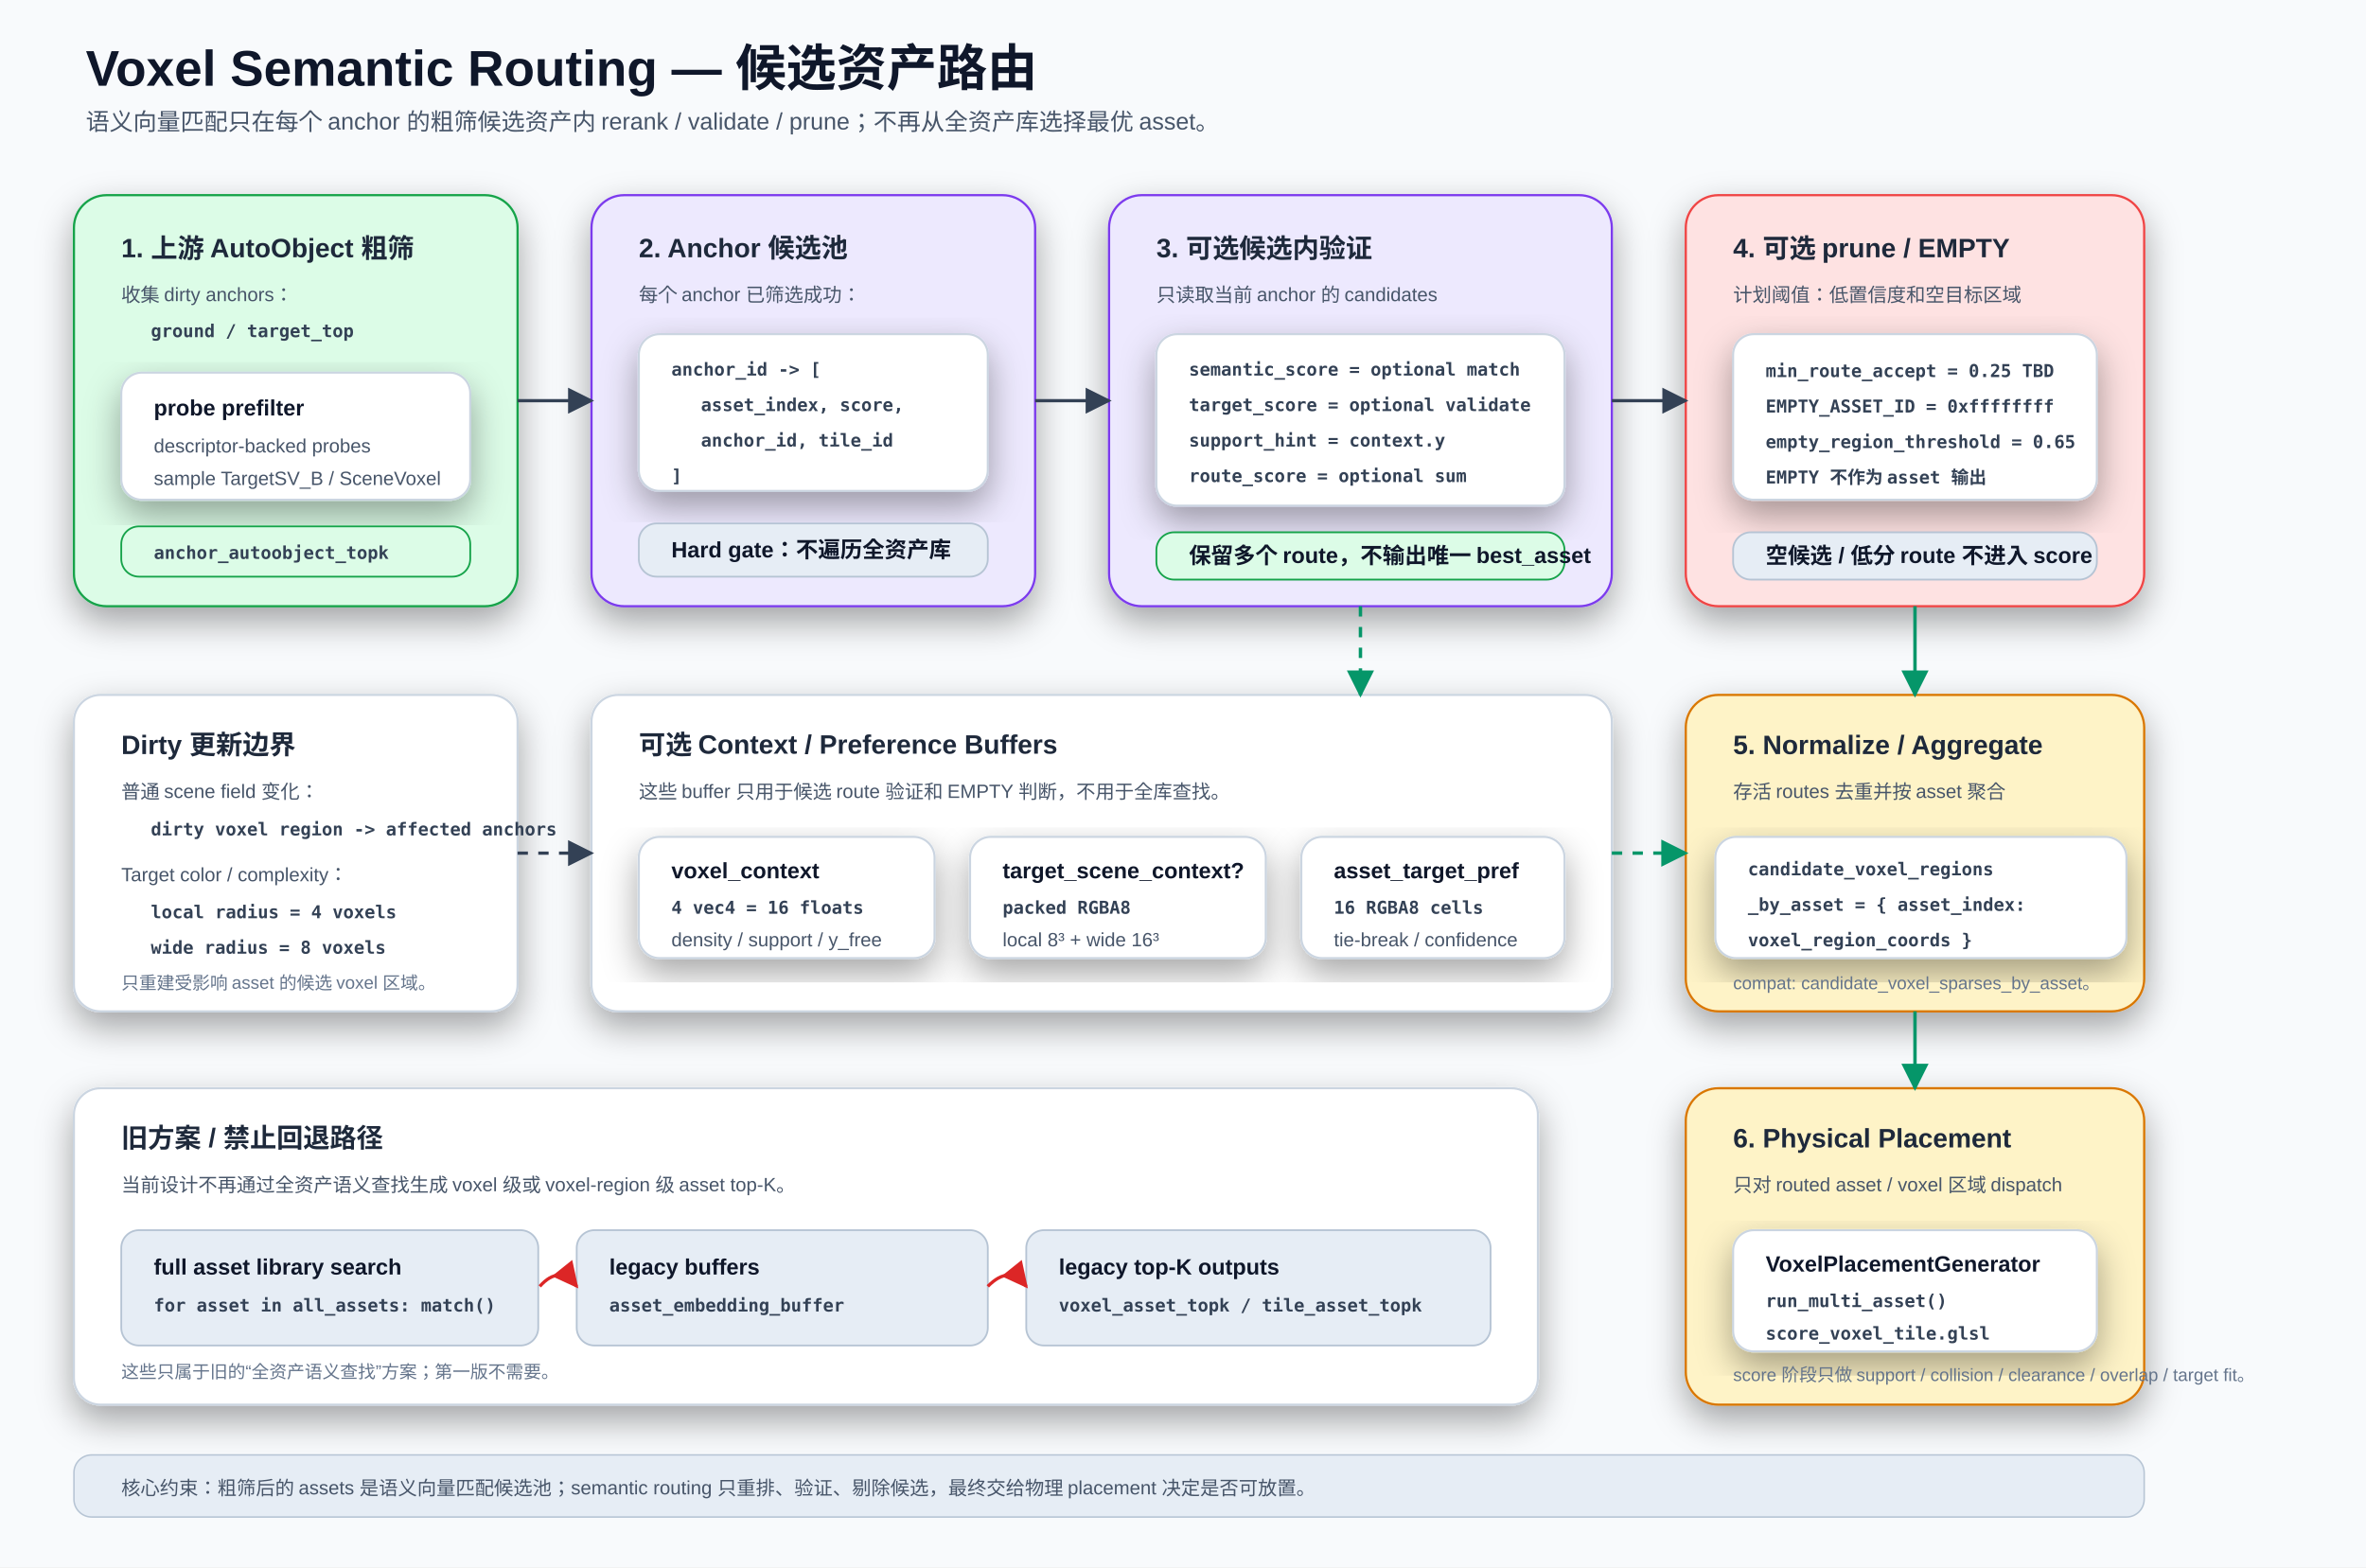
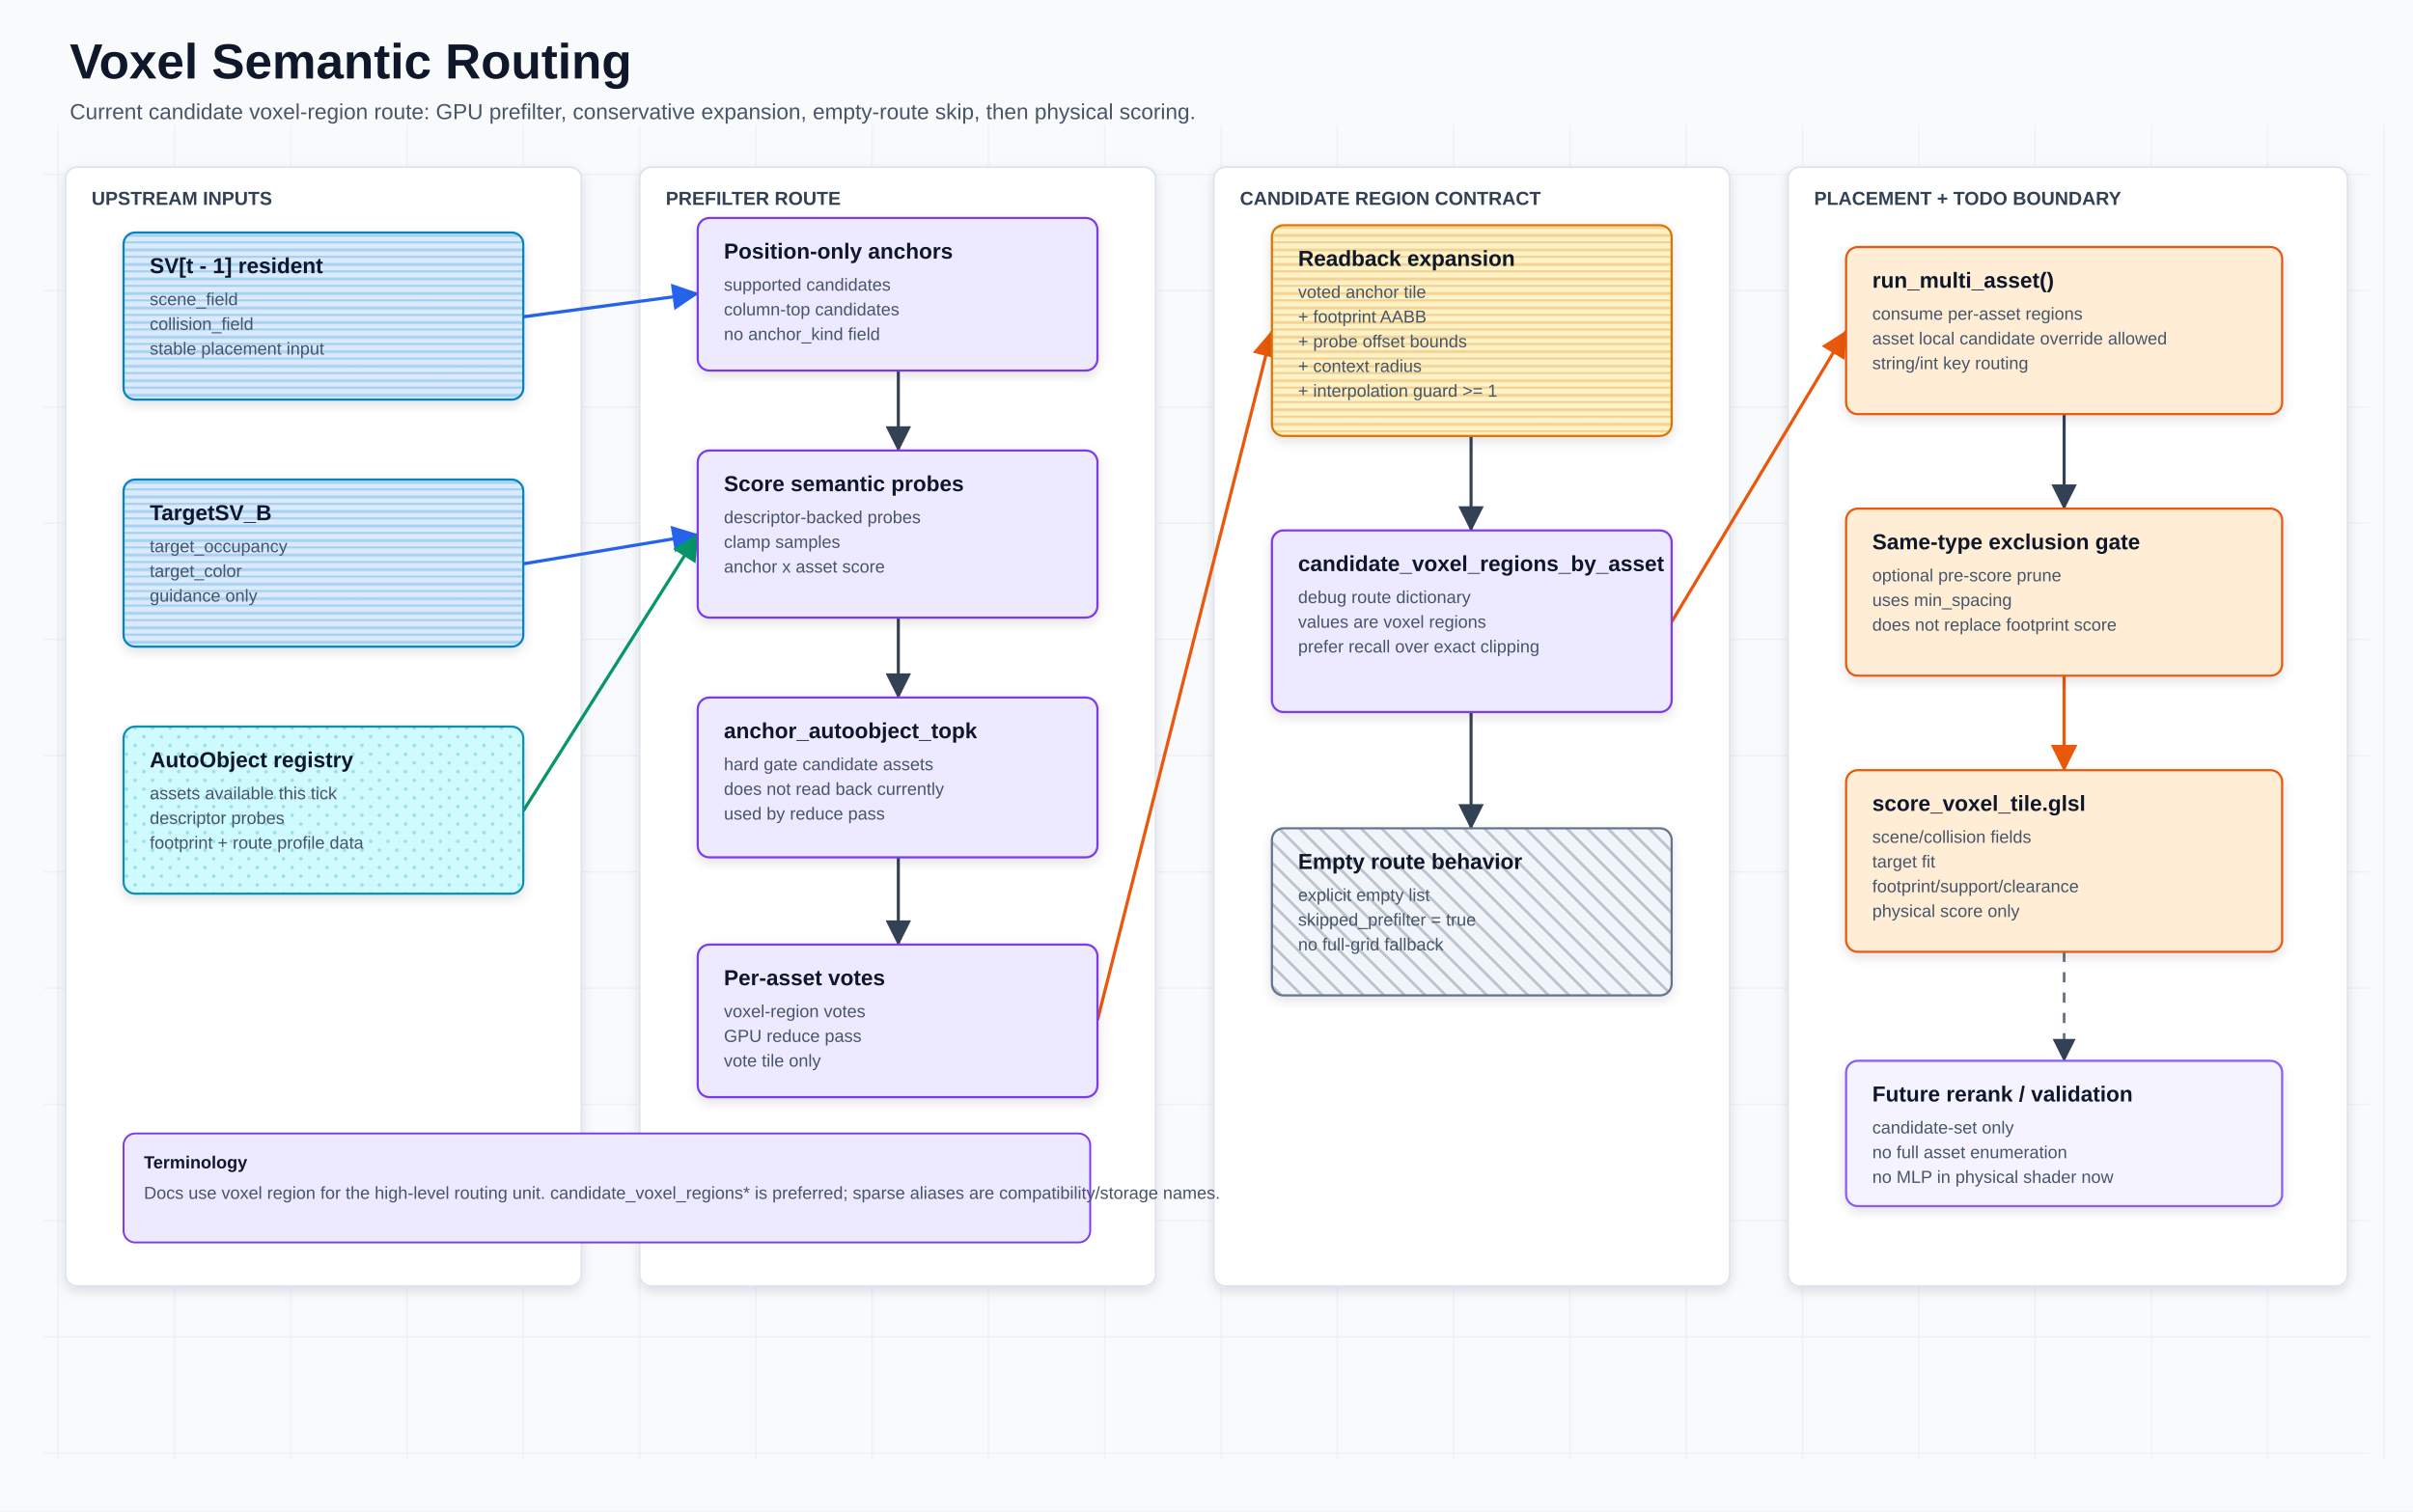
- <svg xmlns="http://www.w3.org/2000/svg" width="1600" height="1060" viewBox="0 0 1600 1060" role="img" aria-labelledby="title desc">
+ <svg xmlns="http://www.w3.org/2000/svg" width="1660" height="1040" viewBox="0 0 1660 1040" role="img" aria-labelledby="title desc">
  <defs>
-     <linearGradient id="bg" x1="0" y1="0" x2="1" y2="1">
-       <stop offset="0" stop-color="#06101f" />
-       <stop offset="0.58" stop-color="#0b1728" />
-       <stop offset="1" stop-color="#111827" />
-     </linearGradient>
-     <linearGradient id="prefilter" x1="0" y1="0" x2="1" y2="1">
-       <stop offset="0" stop-color="#0f766e" />
-       <stop offset="1" stop-color="#1d4ed8" />
-     </linearGradient>
-     <linearGradient id="gate" x1="0" y1="0" x2="1" y2="1">
-       <stop offset="0" stop-color="#1e3a8a" />
-       <stop offset="1" stop-color="#312e81" />
-     </linearGradient>
-     <linearGradient id="rerank" x1="0" y1="0" x2="1" y2="1">
-       <stop offset="0" stop-color="#7c3aed" />
-       <stop offset="1" stop-color="#2563eb" />
-     </linearGradient>
-     <linearGradient id="prune" x1="0" y1="0" x2="1" y2="1">
-       <stop offset="0" stop-color="#be123c" />
-       <stop offset="1" stop-color="#b45309" />
-     </linearGradient>
-     <linearGradient id="aggregate" x1="0" y1="0" x2="1" y2="1">
-       <stop offset="0" stop-color="#047857" />
-       <stop offset="1" stop-color="#65a30d" />
-     </linearGradient>
-     <linearGradient id="placement" x1="0" y1="0" x2="1" y2="1">
-       <stop offset="0" stop-color="#0f172a" />
-       <stop offset="1" stop-color="#164e63" />
-     </linearGradient>
-     <filter id="shadow" x="-20%" y="-20%" width="140%" height="140%">
-       <feDropShadow dx="0" dy="10" stdDeviation="12" flood-color="#000000" flood-opacity="0.35" />
+     <marker id="arrow" viewBox="0 0 12 12" refX="10.5" refY="6" markerWidth="10" markerHeight="10" orient="auto">
+       <path d="M1,1 L11,6 L1,11 Z" fill="#334155" />
+     </marker>
+     <marker id="arrow-blue" viewBox="0 0 12 12" refX="10.5" refY="6" markerWidth="10" markerHeight="10" orient="auto">
+       <path d="M1,1 L11,6 L1,11 Z" fill="#2563eb" />
+     </marker>
+     <marker id="arrow-green" viewBox="0 0 12 12" refX="10.5" refY="6" markerWidth="10" markerHeight="10" orient="auto">
+       <path d="M1,1 L11,6 L1,11 Z" fill="#059669" />
+     </marker>
+     <marker id="arrow-orange" viewBox="0 0 12 12" refX="10.5" refY="6" markerWidth="10" markerHeight="10" orient="auto">
+       <path d="M1,1 L11,6 L1,11 Z" fill="#ea580c" />
+     </marker>
+     <filter id="shadow" x="-8%" y="-8%" width="116%" height="116%">
+       <feDropShadow dx="0" dy="3" stdDeviation="4" flood-color="#0f172a" flood-opacity="0.12" />
    </filter>
-     <marker id="arrow" viewBox="0 0 10 10" refX="9" refY="5" markerWidth="8" markerHeight="8" orient="auto-start-reverse">
-       <path d="M 0 0 L 10 5 L 0 10 z" fill="#8dd3ff" />
-     </marker>
-     <marker id="arrowGreen" viewBox="0 0 10 10" refX="9" refY="5" markerWidth="8" markerHeight="8" orient="auto-start-reverse">
-       <path d="M 0 0 L 10 5 L 0 10 z" fill="#86efac" />
-     </marker>
-     <marker id="arrowRed" viewBox="0 0 10 10" refX="9" refY="5" markerWidth="8" markerHeight="8" orient="auto-start-reverse">
-       <path d="M 0 0 L 10 5 L 0 10 z" fill="#fca5a5" />
-     </marker>
-     <style>
-       .title { font: 700 34px "Microsoft YaHei", "Segoe UI", Arial, sans-serif; fill: #f8fafc; }
-       .subtitle { font: 500 16px "Microsoft YaHei", "Segoe UI", Arial, sans-serif; fill: #a5b4fc; }
-       .section { font: 700 18px "Microsoft YaHei", "Segoe UI", Arial, sans-serif; fill: #f8fafc; }
-       .label { font: 600 15px "Microsoft YaHei", "Segoe UI", Arial, sans-serif; fill: #e5e7eb; }
-       .small { font: 500 13px "Microsoft YaHei", "Segoe UI", Arial, sans-serif; fill: #cbd5e1; }
-       .tiny { font: 500 12px "Microsoft YaHei", "Segoe UI", Arial, sans-serif; fill: #94a3b8; }
-       .mono { font: 600 12px Consolas, "Cascadia Mono", monospace; fill: #dbeafe; }
-       .card { fill: #0f172a; stroke: #334155; stroke-width: 1.4; rx: 18; filter: url(#shadow); }
-       .prefilter-card { fill: url(#prefilter); stroke: #67e8f9; stroke-width: 1.5; rx: 22; filter: url(#shadow); }
-       .gate-card { fill: url(#gate); stroke: #818cf8; stroke-width: 1.5; rx: 22; filter: url(#shadow); }
-       .rerank-card { fill: url(#rerank); stroke: #c4b5fd; stroke-width: 1.5; rx: 22; filter: url(#shadow); }
-       .prune-card { fill: url(#prune); stroke: #fed7aa; stroke-width: 1.5; rx: 22; filter: url(#shadow); }
-       .aggregate-card { fill: url(#aggregate); stroke: #bbf7d0; stroke-width: 1.5; rx: 22; filter: url(#shadow); }
-       .placement-card { fill: url(#placement); stroke: #7dd3fc; stroke-width: 1.5; rx: 22; filter: url(#shadow); }
-       .soft { fill: rgba(15, 23, 42, 0.72); stroke: #64748b; stroke-width: 1.1; rx: 14; }
-       .note { fill: #16213a; stroke: #334155; stroke-width: 1; rx: 12; }
-       .warn { fill: #2b2038; stroke: #fca5a5; stroke-width: 1.2; rx: 12; }
-       .ok { fill: #062f26; stroke: #86efac; stroke-width: 1.2; rx: 12; }
-       .arrow { fill: none; stroke: #8dd3ff; stroke-width: 3; marker-end: url(#arrow); }
-       .arrow-green { fill: none; stroke: #86efac; stroke-width: 3; marker-end: url(#arrowGreen); }
-       .arrow-red { fill: none; stroke: #fca5a5; stroke-width: 2.6; marker-end: url(#arrowRed); }
-       .dash { fill: none; stroke: #64748b; stroke-width: 2; stroke-dasharray: 8 7; marker-end: url(#arrow); }
-       .dash-green { fill: none; stroke: #86efac; stroke-width: 2.2; stroke-dasharray: 8 7; marker-end: url(#arrowGreen); }
-       .dash-red { fill: none; stroke: #fca5a5; stroke-width: 2.2; stroke-dasharray: 8 7; marker-end: url(#arrowRed); }
-       /* meshfill-graph-style: shared light engineering diagram theme */
-       :root { color-scheme: light; }
-       .bg, rect[fill="url(#bg)"] { fill: #f8fafc; }
-       svg &gt; circle[opacity] { opacity: 0; }
-       .grid { stroke: #e2e8f0; stroke-width: 1; }
-       .title { font: 700 34px "Segoe UI", "Microsoft YaHei", Arial, sans-serif; fill: #0f172a; letter-spacing: 0; }
-       .subtitle { font: 500 16px "Segoe UI", "Microsoft YaHei", Arial, sans-serif; fill: #475569; letter-spacing: 0; }
-       .section, .section-title { font: 700 18px "Segoe UI", "Microsoft YaHei", Arial, sans-serif; fill: #1e293b; letter-spacing: 0; }
-       .band-title, .lane-title { font: 700 13px "Segoe UI", "Microsoft YaHei", Arial, sans-serif; fill: #334155; letter-spacing: 0; }
-       .label, .node-title, .pill-text { font: 700 15px "Segoe UI", "Microsoft YaHei", Arial, sans-serif; fill: #0f172a; letter-spacing: 0; }
-       .text { font: 500 16px "Segoe UI", "Microsoft YaHei", Arial, sans-serif; fill: #1f2937; letter-spacing: 0; }
-       .small { font: 500 13px "Segoe UI", "Microsoft YaHei", Arial, sans-serif; fill: #475569; letter-spacing: 0; }
-       .tiny { font: 500 12px "Segoe UI", "Microsoft YaHei", Arial, sans-serif; fill: #64748b; letter-spacing: 0; }
-       .mono, .mono-strong, .formula { font: 600 12px Consolas, "Cascadia Mono", monospace; fill: #334155; letter-spacing: 0; }
-       .lane, .band, .band2d, .band3d, .band-field, .band-post, .lane-type, .lane-resource, .lane-field, .lane-runtime, .lane-factory, .lane-owner, .lane-tool, .state-band, .target-band, .asset-band, .route-band, .place-band { fill: #ffffff; stroke: #dbe3ef; stroke-width: 1.2; }
-       .node, .card, .soft, .tick, .legend { stroke-width: 1.4; filter: url(#shadow); }
-       .box, .box-gray, .card, .soft, .support, .tool, .owner, .factory, .downstream, .legacy, .getter, .runtime, .tick, .legend { fill: #ffffff; stroke: #cbd5e1; }
-       .box-blue, .input, .entry, .field, .state, .sv, .target, .target-card, .gpu-card, .gpu { fill: #dbeafe; stroke: #2563eb; }
-       .box-green, .asset, .resource, .autoobject, .input-card, .source-card, .contract, .sv-card, .ok, .prefilter-card { fill: #dcfce7; stroke: #16a34a; }
-       .box-purple, .route, .route-card, .rerank-card, .gate-card, .descriptor, .record-card, .vdb-card, .debug-card { fill: #ede9fe; stroke: #7c3aed; }
-       .box-yellow, .placement, .placement-card, .commit-card, .persist-card, .aggregate-card { fill: #fef3c7; stroke: #d97706; }
-       .box-red, .hardgate, .prune-card { fill: #fee2e2; stroke: #ef4444; }
-       .record, .record-card { fill: #fef3c7; stroke: #d97706; }
-       .cache, .cache-card, .scene_voxel_runtime { fill: #ccfbf1; stroke: #0f766e; }
-       .note, .warn { fill: #e6edf5; stroke: #b6c4d4; }
-       .pill, .pill-blue, .pill-pink, .pill-amber { fill: #f8fafc; stroke: #cbd5e1; }
-       rect[fill="#0f172a"], rect[fill="#111827"], rect[fill="#172033"], rect[fill="#16213a"], rect[fill="#101827"], rect[fill="#111c31"], rect[fill="#082f49"], rect[fill="#052e2b"], rect[fill="#052e16"], rect[fill="#064e3b"], rect[fill="#062f26"], rect[fill="#2e1065"], rect[fill="#2b2038"], rect[fill="#2b1d35"], rect[fill="#0f1f2f"], rect[fill="#182135"], rect[fill="#1e2030"], rect[fill="#1b2330"], rect[fill="#3a2510"], rect[fill="#0e2a1d"], rect[fill="#10251e"] { fill: #ffffff; stroke: #cbd5e1; }
-       .edge, .arrow, .dash { fill: none; stroke: #334155; stroke-width: 2.2; }
-       .edge-soft, .arrow-soft { fill: none; stroke: #64748b; stroke-width: 2; }
-       .edge-blue, .arrow-blue { fill: none; stroke: #2563eb; stroke-width: 2.3; }
-       .edge-green, .arrow-green, .dash-green { fill: none; stroke: #059669; stroke-width: 2.3; }
-       .edge-orange, .edge-amber, .arrow-purple, .dash-purple { fill: none; stroke: #d97706; stroke-width: 2.3; }
-       .edge-purple { fill: none; stroke: #7c3aed; stroke-width: 2.3; }
-       .arrow-red, .dash-red, .dash-pink { fill: none; stroke: #dc2626; stroke-width: 2.2; }
-       .dash, .dash-green, .dash-red, .dash-pink, .dash-purple, .edge-soft, .arrow-soft { stroke-dasharray: 7 7; }
-       #arrow path { fill: #334155; }
-       #arrowGreen path, #arrow-green path { fill: #059669; }
-       #arrowBlue path, #arrow-blue path { fill: #2563eb; }
-       #arrowRed path, #arrow-red path { fill: #dc2626; }
-       #arrowPurple path, #arrow-purple path, #arrow-orange path, #arrow-amber path { fill: #d97706; }
-     </style>
+     <pattern id="autoobject-dot-bg" patternUnits="userSpaceOnUse" width="12" height="12">
+       <rect width="12" height="12" fill="#cffafe" />
+       <circle cx="3" cy="3" r="1.25" fill="#0891b2" opacity="0.256" />
+       <circle cx="9" cy="9" r="1.25" fill="#0891b2" opacity="0.256" />
+     </pattern>
+     <pattern id="descriptor-grid" patternUnits="userSpaceOnUse" width="9.333" height="9.333">
+       <rect width="9.333" height="9.333" fill="#dcfce7" />
+       <path d="M4.667 0H0V4.667" stroke="#16a34a" stroke-width="0.333" opacity="0.258" />
+       <path d="M0 4.667L4.667 0" stroke="#16a34a" stroke-width="0.333" opacity="0.258" />
+     </pattern>
+     <pattern id="sv-stripe-blue" patternUnits="userSpaceOnUse" width="10" height="10">
+       <rect width="10" height="10" fill="#dbeafe" />
+       <rect y="1" width="10" height="2" fill="#0284c7" opacity="0.235" />
+       <rect y="6" width="10" height="1.5" fill="#0284c7" opacity="0.235" />
+     </pattern>
+     <pattern id="sv-stripe-amber" patternUnits="userSpaceOnUse" width="10" height="10">
+       <rect width="10" height="10" fill="#fef3c7" />
+       <rect y="1" width="10" height="2" fill="#d97706" opacity="0.264" />
+       <rect y="6" width="10" height="1.5" fill="#d97706" opacity="0.264" />
+     </pattern>
+     <pattern id="note-hatch" patternUnits="userSpaceOnUse" width="10" height="10" patternTransform="rotate(45)">
+       <rect width="10" height="10" fill="#f1f5f9" />
+       <rect x="0" y="0" width="10" height="2" fill="#64748b" opacity="0.362" />
+     </pattern>
  </defs>
-   <rect width="1600" height="1060" fill="url(#bg)" />
-   <circle cx="1350" cy="94" r="220" fill="#1e40af" opacity="0.13" />
-   <circle cx="235" cy="850" r="260" fill="#047857" opacity="0.11" />
-   <circle cx="800" cy="170" r="170" fill="#7c3aed" opacity="0.09" />
-   <text x="58" y="58" class="title">Voxel Semantic Routing — 候选资产路由</text>
-   <text x="58" y="88" class="subtitle">语义向量匹配只在每个 anchor 的粗筛候选资产内 rerank / validate / prune；不再从全资产库选择最优 asset。</text>
-   <rect x="50" y="132" width="300" height="278" class="prefilter-card" />
-   <text x="82" y="174" class="section">1. 上游 AutoObject 粗筛</text>
-   <text x="82" y="204" class="small">收集 dirty anchors：</text>
-   <text x="102" y="228" class="mono">ground / target_top</text>
-   <rect x="82" y="252" width="236" height="86" class="soft" />
-   <text x="104" y="281" class="label">probe prefilter</text>
-   <text x="104" y="306" class="small">descriptor-backed probes</text>
-   <text x="104" y="328" class="small">sample TargetSV_B / SceneVoxel</text>
-   <rect x="82" y="356" width="236" height="34" class="ok" />
-   <text x="104" y="378" class="mono">anchor_autoobject_topk</text>
-   <rect x="400" y="132" width="300" height="278" class="gate-card" />
-   <text x="432" y="174" class="section">2. Anchor 候选池</text>
-   <text x="432" y="204" class="small">每个 anchor 已筛选成功：</text>
-   <rect x="432" y="226" width="236" height="106" class="soft" />
-   <text x="454" y="254" class="mono">anchor_id -&gt; [</text>
-   <text x="474" y="278" class="mono">asset_index, score,</text>
-   <text x="474" y="302" class="mono">anchor_id, tile_id</text>
-   <text x="454" y="326" class="mono">]</text>
-   <rect x="432" y="354" width="236" height="36" class="warn" />
-   <text x="454" y="377" class="label">Hard gate：不遍历全资产库</text>
-   <rect x="750" y="132" width="340" height="278" class="rerank-card" />
-   <text x="782" y="174" class="section">3. 可选候选内验证</text>
-   <text x="782" y="204" class="small">只读取当前 anchor 的 candidates</text>
-   <rect x="782" y="226" width="276" height="116" class="soft" />
-   <text x="804" y="254" class="mono">semantic_score = optional match</text>
-   <text x="804" y="278" class="mono">target_score   = optional validate</text>
-   <text x="804" y="302" class="mono">support_hint   = context.y</text>
-   <text x="804" y="326" class="mono">route_score    = optional sum</text>
-   <rect x="782" y="360" width="276" height="32" class="ok" />
-   <text x="804" y="381" class="label">保留多个 route，不输出唯一 best_asset</text>
-   <rect x="1140" y="132" width="310" height="278" class="prune-card" />
-   <text x="1172" y="174" class="section">4. 可选 prune / EMPTY</text>
-   <text x="1172" y="204" class="small">计划阈值：低置信度和空目标区域</text>
-   <rect x="1172" y="226" width="246" height="112" class="soft" />
-   <text x="1194" y="255" class="mono">min_route_accept = 0.25 TBD</text>
-   <text x="1194" y="279" class="mono">EMPTY_ASSET_ID = 0xffffffff</text>
-   <text x="1194" y="303" class="mono">empty_region_threshold = 0.65</text>
-   <text x="1194" y="327" class="mono">EMPTY 不作为 asset 输出</text>
-   <rect x="1172" y="360" width="246" height="32" class="warn" />
-   <text x="1194" y="381" class="label">空候选 / 低分 route 不进入 score</text>
-   <path d="M 350 271 C 372 271 378 271 400 271" class="arrow" />
-   <path d="M 700 271 C 722 271 728 271 750 271" class="arrow" />
-   <path d="M 1090 271 C 1112 271 1118 271 1140 271" class="arrow" />
-   <rect x="50" y="470" width="300" height="214" class="card" />
-   <text x="82" y="510" class="section">Dirty 更新边界</text>
-   <text x="82" y="540" class="small">普通 scene field 变化：</text>
-   <text x="102" y="565" class="mono">dirty voxel region -&gt; affected anchors</text>
-   <text x="82" y="596" class="small">Target color / complexity：</text>
-   <text x="102" y="621" class="mono">local radius = 4 voxels</text>
-   <text x="102" y="645" class="mono">wide radius  = 8 voxels</text>
-   <text x="82" y="669" class="tiny">只重建受影响 asset 的候选 voxel 区域。</text>
-   <rect x="400" y="470" width="690" height="214" class="card" />
-   <text x="432" y="510" class="section">可选 Context / Preference Buffers</text>
-   <text x="432" y="540" class="small">这些 buffer 只用于候选 route 验证和 EMPTY 判断，不用于全库查找。</text>
-   <rect x="432" y="566" width="200" height="82" class="soft" />
-   <text x="454" y="594" class="label">voxel_context</text>
-   <text x="454" y="618" class="mono">4 vec4 = 16 floats</text>
-   <text x="454" y="640" class="small">density / support / y_free</text>
-   <rect x="656" y="566" width="200" height="82" class="soft" />
-   <text x="678" y="594" class="label">target_scene_context?</text>
-   <text x="678" y="618" class="mono">packed RGBA8</text>
-   <text x="678" y="640" class="small">local 8³ + wide 16³</text>
-   <rect x="880" y="566" width="178" height="82" class="soft" />
-   <text x="902" y="594" class="label">asset_target_pref</text>
-   <text x="902" y="618" class="mono">16 RGBA8 cells</text>
-   <text x="902" y="640" class="small">tie-break / confidence</text>
-   <rect x="1140" y="470" width="310" height="214" class="aggregate-card" />
-   <text x="1172" y="510" class="section">5. Normalize / Aggregate</text>
-   <text x="1172" y="540" class="small">存活 routes 去重并按 asset 聚合</text>
-   <rect x="1160" y="566" width="278" height="82" class="soft" />
-   <text x="1182" y="592" class="mono">candidate_voxel_regions</text>
-   <text x="1182" y="616" class="mono">_by_asset = { asset_index:</text>
-   <text x="1182" y="640" class="mono">voxel_region_coords }</text>
-   <text x="1172" y="669" class="tiny">compat: candidate_voxel_sparses_by_asset。</text>
-   <path d="M 920 410 C 920 438 920 438 920 470" class="dash-green" />
-   <path d="M 1090 577 C 1114 577 1118 577 1140 577" class="dash-green" />
-   <path d="M 1295 410 C 1295 436 1295 440 1295 470" class="arrow-green" />
-   <path d="M 350 577 C 374 577 376 577 400 577" class="dash" />
-   <rect x="50" y="736" width="990" height="214" class="card" />
-   <text x="82" y="776" class="section">旧方案 / 禁止回退路径</text>
-   <text x="82" y="806" class="small">当前设计不再通过全资产语义查找生成 voxel 级或 voxel-region 级 asset top-K。</text>
-   <rect x="82" y="832" width="282" height="78" class="warn" />
-   <text x="104" y="862" class="label">full asset library search</text>
-   <text x="104" y="887" class="mono">for asset in all_assets: match()</text>
-   <rect x="390" y="832" width="278" height="78" class="warn" />
-   <text x="412" y="862" class="label">legacy buffers</text>
-   <text x="412" y="887" class="mono">asset_embedding_buffer</text>
-   <rect x="694" y="832" width="314" height="78" class="warn" />
-   <text x="716" y="862" class="label">legacy top-K outputs</text>
-   <text x="716" y="887" class="mono">voxel_asset_topk / tile_asset_topk</text>
-   <path d="M 365 870 C 374 860 382 860 390 870" class="arrow-red" />
-   <path d="M 668 870 C 678 860 686 860 694 870" class="arrow-red" />
-   <text x="82" y="932" class="tiny">这些只属于旧的“全资产语义查找”方案；第一版不需要。</text>
-   <rect x="1140" y="736" width="310" height="214" class="placement-card" />
-   <text x="1172" y="776" class="section">6. Physical Placement</text>
-   <text x="1172" y="806" class="small">只对 routed asset / voxel 区域 dispatch</text>
-   <rect x="1172" y="832" width="246" height="82" class="soft" />
-   <text x="1194" y="860" class="label">VoxelPlacementGenerator</text>
-   <text x="1194" y="884" class="mono">run_multi_asset()</text>
-   <text x="1194" y="906" class="mono">score_voxel_tile.glsl</text>
-   <text x="1172" y="934" class="tiny">score 阶段只做 support / collision / clearance / overlap / target fit。</text>
-   <path d="M 1295 684 C 1295 710 1295 710 1295 736" class="arrow-green" />
-   <rect x="50" y="984" width="1400" height="42" class="note" />
-   <text x="82" y="1011" class="small">核心约束：粗筛后的 assets 是语义向量匹配候选池；semantic routing 只重排、验证、剔除候选，最终交给物理 placement 决定是否可放置。</text>
+   <style>
+     :root { color-scheme: light; }
+     .bg { fill: #f8fafc; }
+     .grid { stroke: #e2e8f0; stroke-width: 1; opacity: 0.7; }
+     .title { fill: #0f172a; font: 700 34px "Segoe UI", "Microsoft YaHei", Arial, sans-serif; letter-spacing: 0; }
+     .subtitle { fill: #475569; font: 500 15px "Segoe UI", "Microsoft YaHei", Arial, sans-serif; letter-spacing: 0; }
+     .lane-title { fill: #334155; font: 700 13px "Segoe UI", "Microsoft YaHei", Arial, sans-serif; letter-spacing: 0; }
+     .node-title { fill: #0f172a; font: 700 15px "Segoe UI", "Microsoft YaHei", Arial, sans-serif; letter-spacing: 0; }
+     .small { fill: #475569; font: 500 12px "Segoe UI", "Microsoft YaHei", Arial, sans-serif; letter-spacing: 0; }
+     .mono { fill: #334155; font: 600 11px Consolas, "Cascadia Mono", monospace; letter-spacing: 0; }
+     .note-text { fill: #0f172a; font: 600 12px "Segoe UI", "Microsoft YaHei", Arial, sans-serif; letter-spacing: 0; }
+     .lane { fill: #ffffff; stroke: #dbe3ef; stroke-width: 1.2; filter: url(#shadow); }
+     .node { stroke-width: 1.5; filter: url(#shadow); }
+     .edge { stroke: #334155; stroke-width: 2.1; fill: none; marker-end: url(#arrow); }
+     .edge-blue { stroke: #2563eb; stroke-width: 2.2; fill: none; marker-end: url(#arrow-blue); }
+     .edge-green { stroke: #059669; stroke-width: 2.2; fill: none; marker-end: url(#arrow-green); }
+     .edge-orange { stroke: #ea580c; stroke-width: 2.2; fill: none; marker-end: url(#arrow-orange); }
+     .edge-dash { stroke: #64748b; stroke-width: 1.9; fill: none; stroke-dasharray: 7 7; marker-end: url(#arrow); }
+     .edge-warn { stroke: #dc2626; stroke-width: 2; fill: none; stroke-dasharray: 8 6; marker-end: url(#arrow); }
+   </style>
+   <rect class="bg" x="0" y="0" width="1660" height="1040" />
+   <g opacity="0.65">
+     <line class="grid" x1="40" y1="86" x2="40" y2="1004" />
+     <line class="grid" x1="120" y1="86" x2="120" y2="1004" />
+     <line class="grid" x1="200" y1="86" x2="200" y2="1004" />
+     <line class="grid" x1="280" y1="86" x2="280" y2="1004" />
+     <line class="grid" x1="360" y1="86" x2="360" y2="1004" />
+     <line class="grid" x1="440" y1="86" x2="440" y2="1004" />
+     <line class="grid" x1="520" y1="86" x2="520" y2="1004" />
+     <line class="grid" x1="600" y1="86" x2="600" y2="1004" />
+     <line class="grid" x1="680" y1="86" x2="680" y2="1004" />
+     <line class="grid" x1="760" y1="86" x2="760" y2="1004" />
+     <line class="grid" x1="840" y1="86" x2="840" y2="1004" />
+     <line class="grid" x1="920" y1="86" x2="920" y2="1004" />
+     <line class="grid" x1="1000" y1="86" x2="1000" y2="1004" />
+     <line class="grid" x1="1080" y1="86" x2="1080" y2="1004" />
+     <line class="grid" x1="1160" y1="86" x2="1160" y2="1004" />
+     <line class="grid" x1="1240" y1="86" x2="1240" y2="1004" />
+     <line class="grid" x1="1320" y1="86" x2="1320" y2="1004" />
+     <line class="grid" x1="1400" y1="86" x2="1400" y2="1004" />
+     <line class="grid" x1="1480" y1="86" x2="1480" y2="1004" />
+     <line class="grid" x1="1560" y1="86" x2="1560" y2="1004" />
+     <line class="grid" x1="1640" y1="86" x2="1640" y2="1004" />
+     <line class="grid" x1="30" y1="120" x2="1630" y2="120" />
+     <line class="grid" x1="30" y1="200" x2="1630" y2="200" />
+     <line class="grid" x1="30" y1="280" x2="1630" y2="280" />
+     <line class="grid" x1="30" y1="360" x2="1630" y2="360" />
+     <line class="grid" x1="30" y1="440" x2="1630" y2="440" />
+     <line class="grid" x1="30" y1="520" x2="1630" y2="520" />
+     <line class="grid" x1="30" y1="600" x2="1630" y2="600" />
+     <line class="grid" x1="30" y1="680" x2="1630" y2="680" />
+     <line class="grid" x1="30" y1="760" x2="1630" y2="760" />
+     <line class="grid" x1="30" y1="840" x2="1630" y2="840" />
+     <line class="grid" x1="30" y1="920" x2="1630" y2="920" />
+     <line class="grid" x1="30" y1="1000" x2="1630" y2="1000" />
+   </g>
+   <text class="title" x="48" y="54">Voxel Semantic Routing</text>
+   <text class="subtitle" x="48" y="82">Current candidate voxel-region route: GPU prefilter, conservative expansion, empty-route skip, then physical scoring.</text>
+   <g>
+     <rect class="lane" x="45" y="115" width="355" height="770" rx="8" />
+     <text class="lane-title" x="63" y="141">UPSTREAM INPUTS</text>
+     <rect class="lane" x="440" y="115" width="355" height="770" rx="8" />
+     <text class="lane-title" x="458" y="141">PREFILTER ROUTE</text>
+     <rect class="lane" x="835" y="115" width="355" height="770" rx="8" />
+     <text class="lane-title" x="853" y="141">CANDIDATE REGION CONTRACT</text>
+     <rect class="lane" x="1230" y="115" width="385" height="770" rx="8" />
+     <text class="lane-title" x="1248" y="141">PLACEMENT + TODO BOUNDARY</text>
+   </g>
+   <g>
+     <path class="edge-blue" d="M 360 218 L 480 202" />
+     <path class="edge-blue" d="M 360 388 L 480 368" />
+     <path class="edge-green" d="M 360 558 L 480 368" />
+     <path class="edge" d="M 618 255 L 618 310" />
+     <path class="edge" d="M 618 425 L 618 480" />
+     <path class="edge" d="M 618 590 L 618 650" />
+     <path class="edge-orange" d="M 755 702 L 875 228" />
+     <path class="edge" d="M 1012 300 L 1012 365" />
+     <path class="edge" d="M 1012 490 L 1012 570" />
+     <path class="edge-orange" d="M 1150 428 L 1270 228" />
+     <path class="edge" d="M 1420 285 L 1420 350" />
+     <path class="edge-orange" d="M 1420 465 L 1420 530" />
+     <path class="edge-dash" d="M 1420 655 L 1420 730" />
+   </g>
+   <g>
+     <g id="sv[t---1]-resident">
+       <rect class="node" x="85" y="160" width="275" height="115" rx="8" fill="url(#sv-stripe-blue)" stroke="#0284c7" />
+       <text class="node-title" x="103" y="188">SV[t - 1] resident</text>
+       <text class="small">
+         <tspan x="103" y="210">scene_field</tspan>
+         <tspan x="103" y="227">collision_field</tspan>
+         <tspan x="103" y="244">stable placement input</tspan>
+       </text>
+     </g>
+     <g id="targetsv_b">
+       <rect class="node" x="85" y="330" width="275" height="115" rx="8" fill="url(#sv-stripe-blue)" stroke="#0284c7" />
+       <text class="node-title" x="103" y="358">TargetSV_B</text>
+       <text class="small">
+         <tspan x="103" y="380">target_occupancy</tspan>
+         <tspan x="103" y="397">target_color</tspan>
+         <tspan x="103" y="414">guidance only</tspan>
+       </text>
+     </g>
+     <g id="autoobject-registry">
+       <rect class="node" x="85" y="500" width="275" height="115" rx="8" fill="url(#autoobject-dot-bg)" stroke="#0891b2" />
+       <text class="node-title" x="103" y="528">AutoObject registry</text>
+       <text class="small">
+         <tspan x="103" y="550">assets available this tick</tspan>
+         <tspan x="103" y="567">descriptor probes</tspan>
+         <tspan x="103" y="584">footprint + route profile data</tspan>
+       </text>
+     </g>
+     <g id="position-only-anchors">
+       <rect class="node" x="480" y="150" width="275" height="105" rx="8" fill="#ede9fe" stroke="#7c3aed" />
+       <text class="node-title" x="498" y="178">Position-only anchors</text>
+       <text class="small">
+         <tspan x="498" y="200">supported candidates</tspan>
+         <tspan x="498" y="217">column-top candidates</tspan>
+         <tspan x="498" y="234">no anchor_kind field</tspan>
+       </text>
+     </g>
+     <g id="score-semantic-probes">
+       <rect class="node" x="480" y="310" width="275" height="115" rx="8" fill="#ede9fe" stroke="#7c3aed" />
+       <text class="node-title" x="498" y="338">Score semantic probes</text>
+       <text class="small">
+         <tspan x="498" y="360">descriptor-backed probes</tspan>
+         <tspan x="498" y="377">clamp samples</tspan>
+         <tspan x="498" y="394">anchor x asset score</tspan>
+       </text>
+     </g>
+     <g id="anchor_autoobject_topk">
+       <rect class="node" x="480" y="480" width="275" height="110" rx="8" fill="#ede9fe" stroke="#7c3aed" />
+       <text class="node-title" x="498" y="508">anchor_autoobject_topk</text>
+       <text class="small">
+         <tspan x="498" y="530">hard gate candidate assets</tspan>
+         <tspan x="498" y="547">does not read back currently</tspan>
+         <tspan x="498" y="564">used by reduce pass</tspan>
+       </text>
+     </g>
+     <g id="per-asset-votes">
+       <rect class="node" x="480" y="650" width="275" height="105" rx="8" fill="#ede9fe" stroke="#7c3aed" />
+       <text class="node-title" x="498" y="678">Per-asset votes</text>
+       <text class="small">
+         <tspan x="498" y="700">voxel-region votes</tspan>
+         <tspan x="498" y="717">GPU reduce pass</tspan>
+         <tspan x="498" y="734">vote tile only</tspan>
+       </text>
+     </g>
+     <g id="readback-expansion">
+       <rect class="node" x="875" y="155" width="275" height="145" rx="8" fill="url(#sv-stripe-amber)" stroke="#d97706" />
+       <text class="node-title" x="893" y="183">Readback expansion</text>
+       <text class="small">
+         <tspan x="893" y="205">voted anchor tile</tspan>
+         <tspan x="893" y="222">+ footprint AABB</tspan>
+         <tspan x="893" y="239">+ probe offset bounds</tspan>
+         <tspan x="893" y="256">+ context radius</tspan>
+         <tspan x="893" y="273">+ interpolation guard &gt;= 1</tspan>
+       </text>
+     </g>
+     <g id="candidate_voxel_regions_by_asset">
+       <rect class="node" x="875" y="365" width="275" height="125" rx="8" fill="#ede9fe" stroke="#7c3aed" />
+       <text class="node-title" x="893" y="393">candidate_voxel_regions_by_asset</text>
+       <text class="small">
+         <tspan x="893" y="415">debug route dictionary</tspan>
+         <tspan x="893" y="432">values are voxel regions</tspan>
+         <tspan x="893" y="449">prefer recall over exact clipping</tspan>
+       </text>
+     </g>
+     <g id="empty-route-behavior">
+       <rect class="node" x="875" y="570" width="275" height="115" rx="8" fill="url(#note-hatch)" stroke="#64748b" />
+       <text class="node-title" x="893" y="598">Empty route behavior</text>
+       <text class="small">
+         <tspan x="893" y="620">explicit empty list</tspan>
+         <tspan x="893" y="637">skipped_prefilter = true</tspan>
+         <tspan x="893" y="654">no full-grid fallback</tspan>
+       </text>
+     </g>
+     <g id="run_multi_asset()">
+       <rect class="node" x="1270" y="170" width="300" height="115" rx="8" fill="#ffedd5" stroke="#ea580c" />
+       <text class="node-title" x="1288" y="198">run_multi_asset()</text>
+       <text class="small">
+         <tspan x="1288" y="220">consume per-asset regions</tspan>
+         <tspan x="1288" y="237">asset local candidate override allowed</tspan>
+         <tspan x="1288" y="254">string/int key routing</tspan>
+       </text>
+     </g>
+     <g id="same-type-exclusion-gate">
+       <rect class="node" x="1270" y="350" width="300" height="115" rx="8" fill="#ffedd5" stroke="#ea580c" />
+       <text class="node-title" x="1288" y="378">Same-type exclusion gate</text>
+       <text class="small">
+         <tspan x="1288" y="400">optional pre-score prune</tspan>
+         <tspan x="1288" y="417">uses min_spacing</tspan>
+         <tspan x="1288" y="434">does not replace footprint score</tspan>
+       </text>
+     </g>
+     <g id="score_voxel_tile.glsl">
+       <rect class="node" x="1270" y="530" width="300" height="125" rx="8" fill="#ffedd5" stroke="#ea580c" />
+       <text class="node-title" x="1288" y="558">score_voxel_tile.glsl</text>
+       <text class="small">
+         <tspan x="1288" y="580">scene/collision fields</tspan>
+         <tspan x="1288" y="597">target fit</tspan>
+         <tspan x="1288" y="614">footprint/support/clearance</tspan>
+         <tspan x="1288" y="631">physical score only</tspan>
+       </text>
+     </g>
+     <g id="future-rerank-/-validation">
+       <rect class="node" x="1270" y="730" width="300" height="100" rx="8" fill="#f5f3ff" stroke="#8b5cf6" />
+       <text class="node-title" x="1288" y="758">Future rerank / validation</text>
+       <text class="small">
+         <tspan x="1288" y="780">candidate-set only</tspan>
+         <tspan x="1288" y="797">no full asset enumeration</tspan>
+         <tspan x="1288" y="814">no MLP in physical shader now</tspan>
+       </text>
+     </g>
+   </g>
+   <g>
+     <g>
+       <rect x="85" y="780" width="665" height="75" rx="8" fill="#ede9fe" stroke="#7c3aed" stroke-width="1.3" />
+       <text class="note-text" x="99" y="804">Terminology</text>
+       <text class="small">
+         <tspan x="99" y="825">Docs use voxel region for the high-level routing unit. candidate_voxel_regions* is preferred; sparse aliases are compatibility/storage names.</tspan>
+       </text>
+     </g>
+   </g>
</svg>
